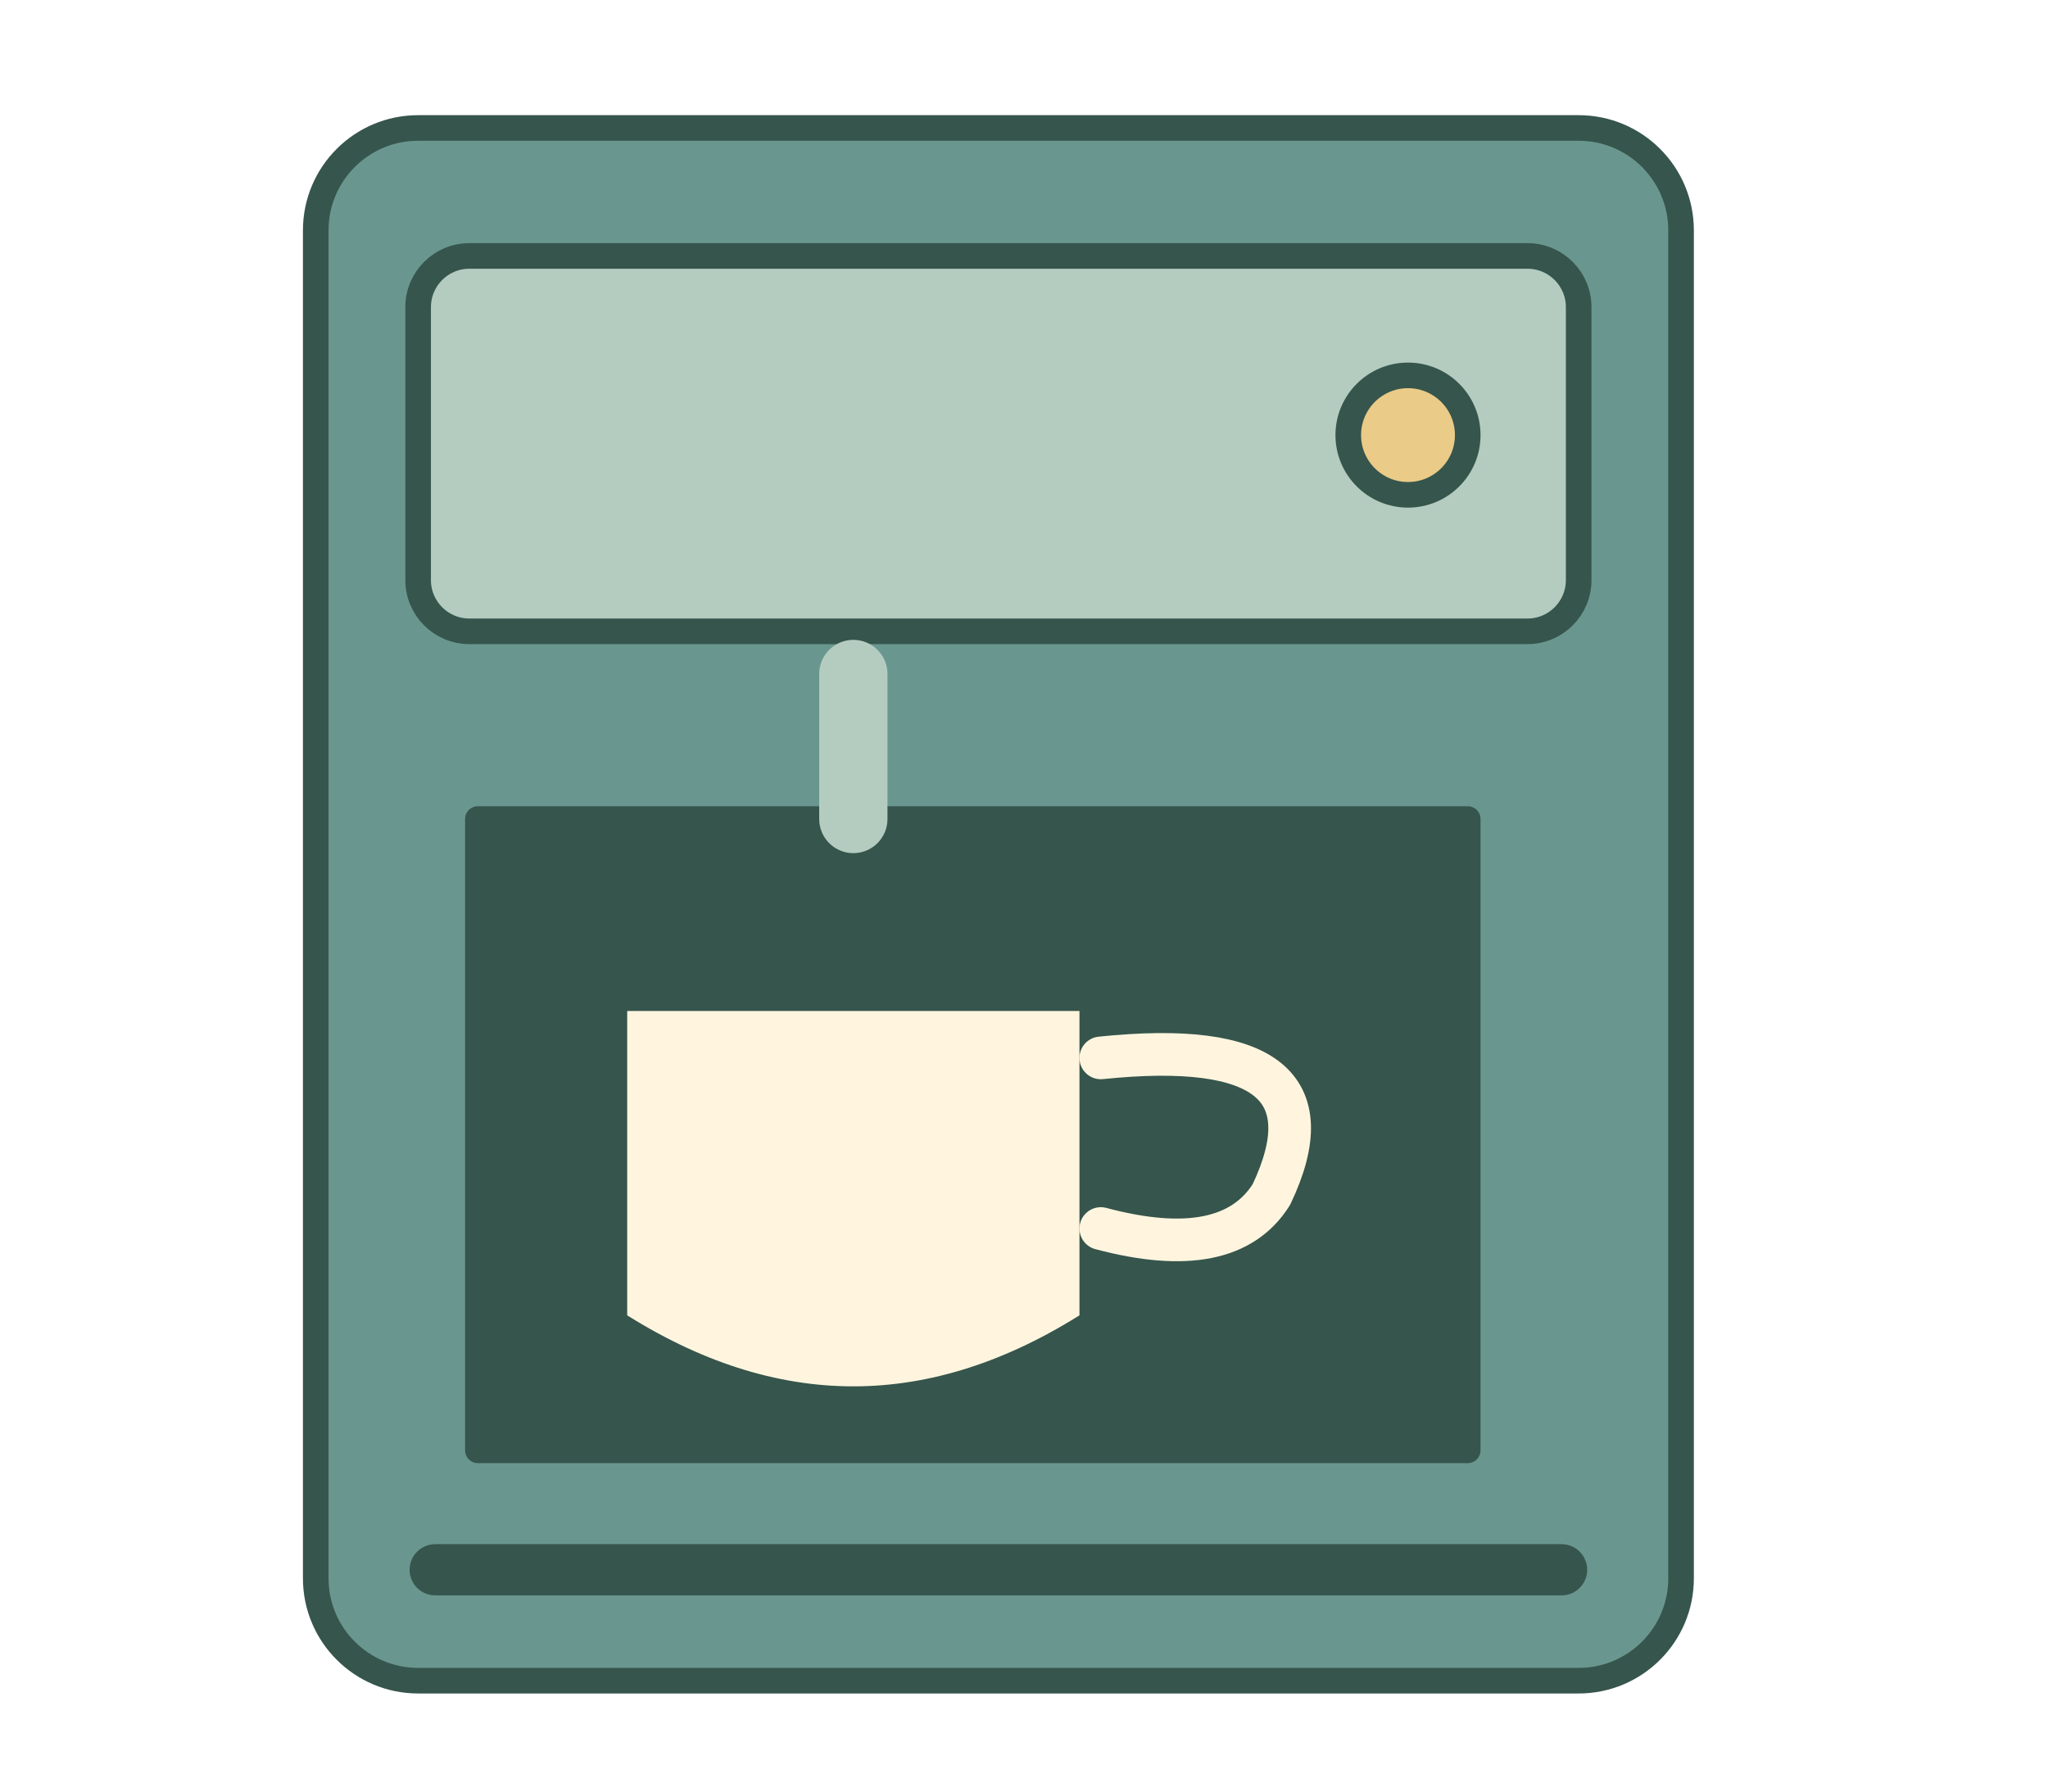
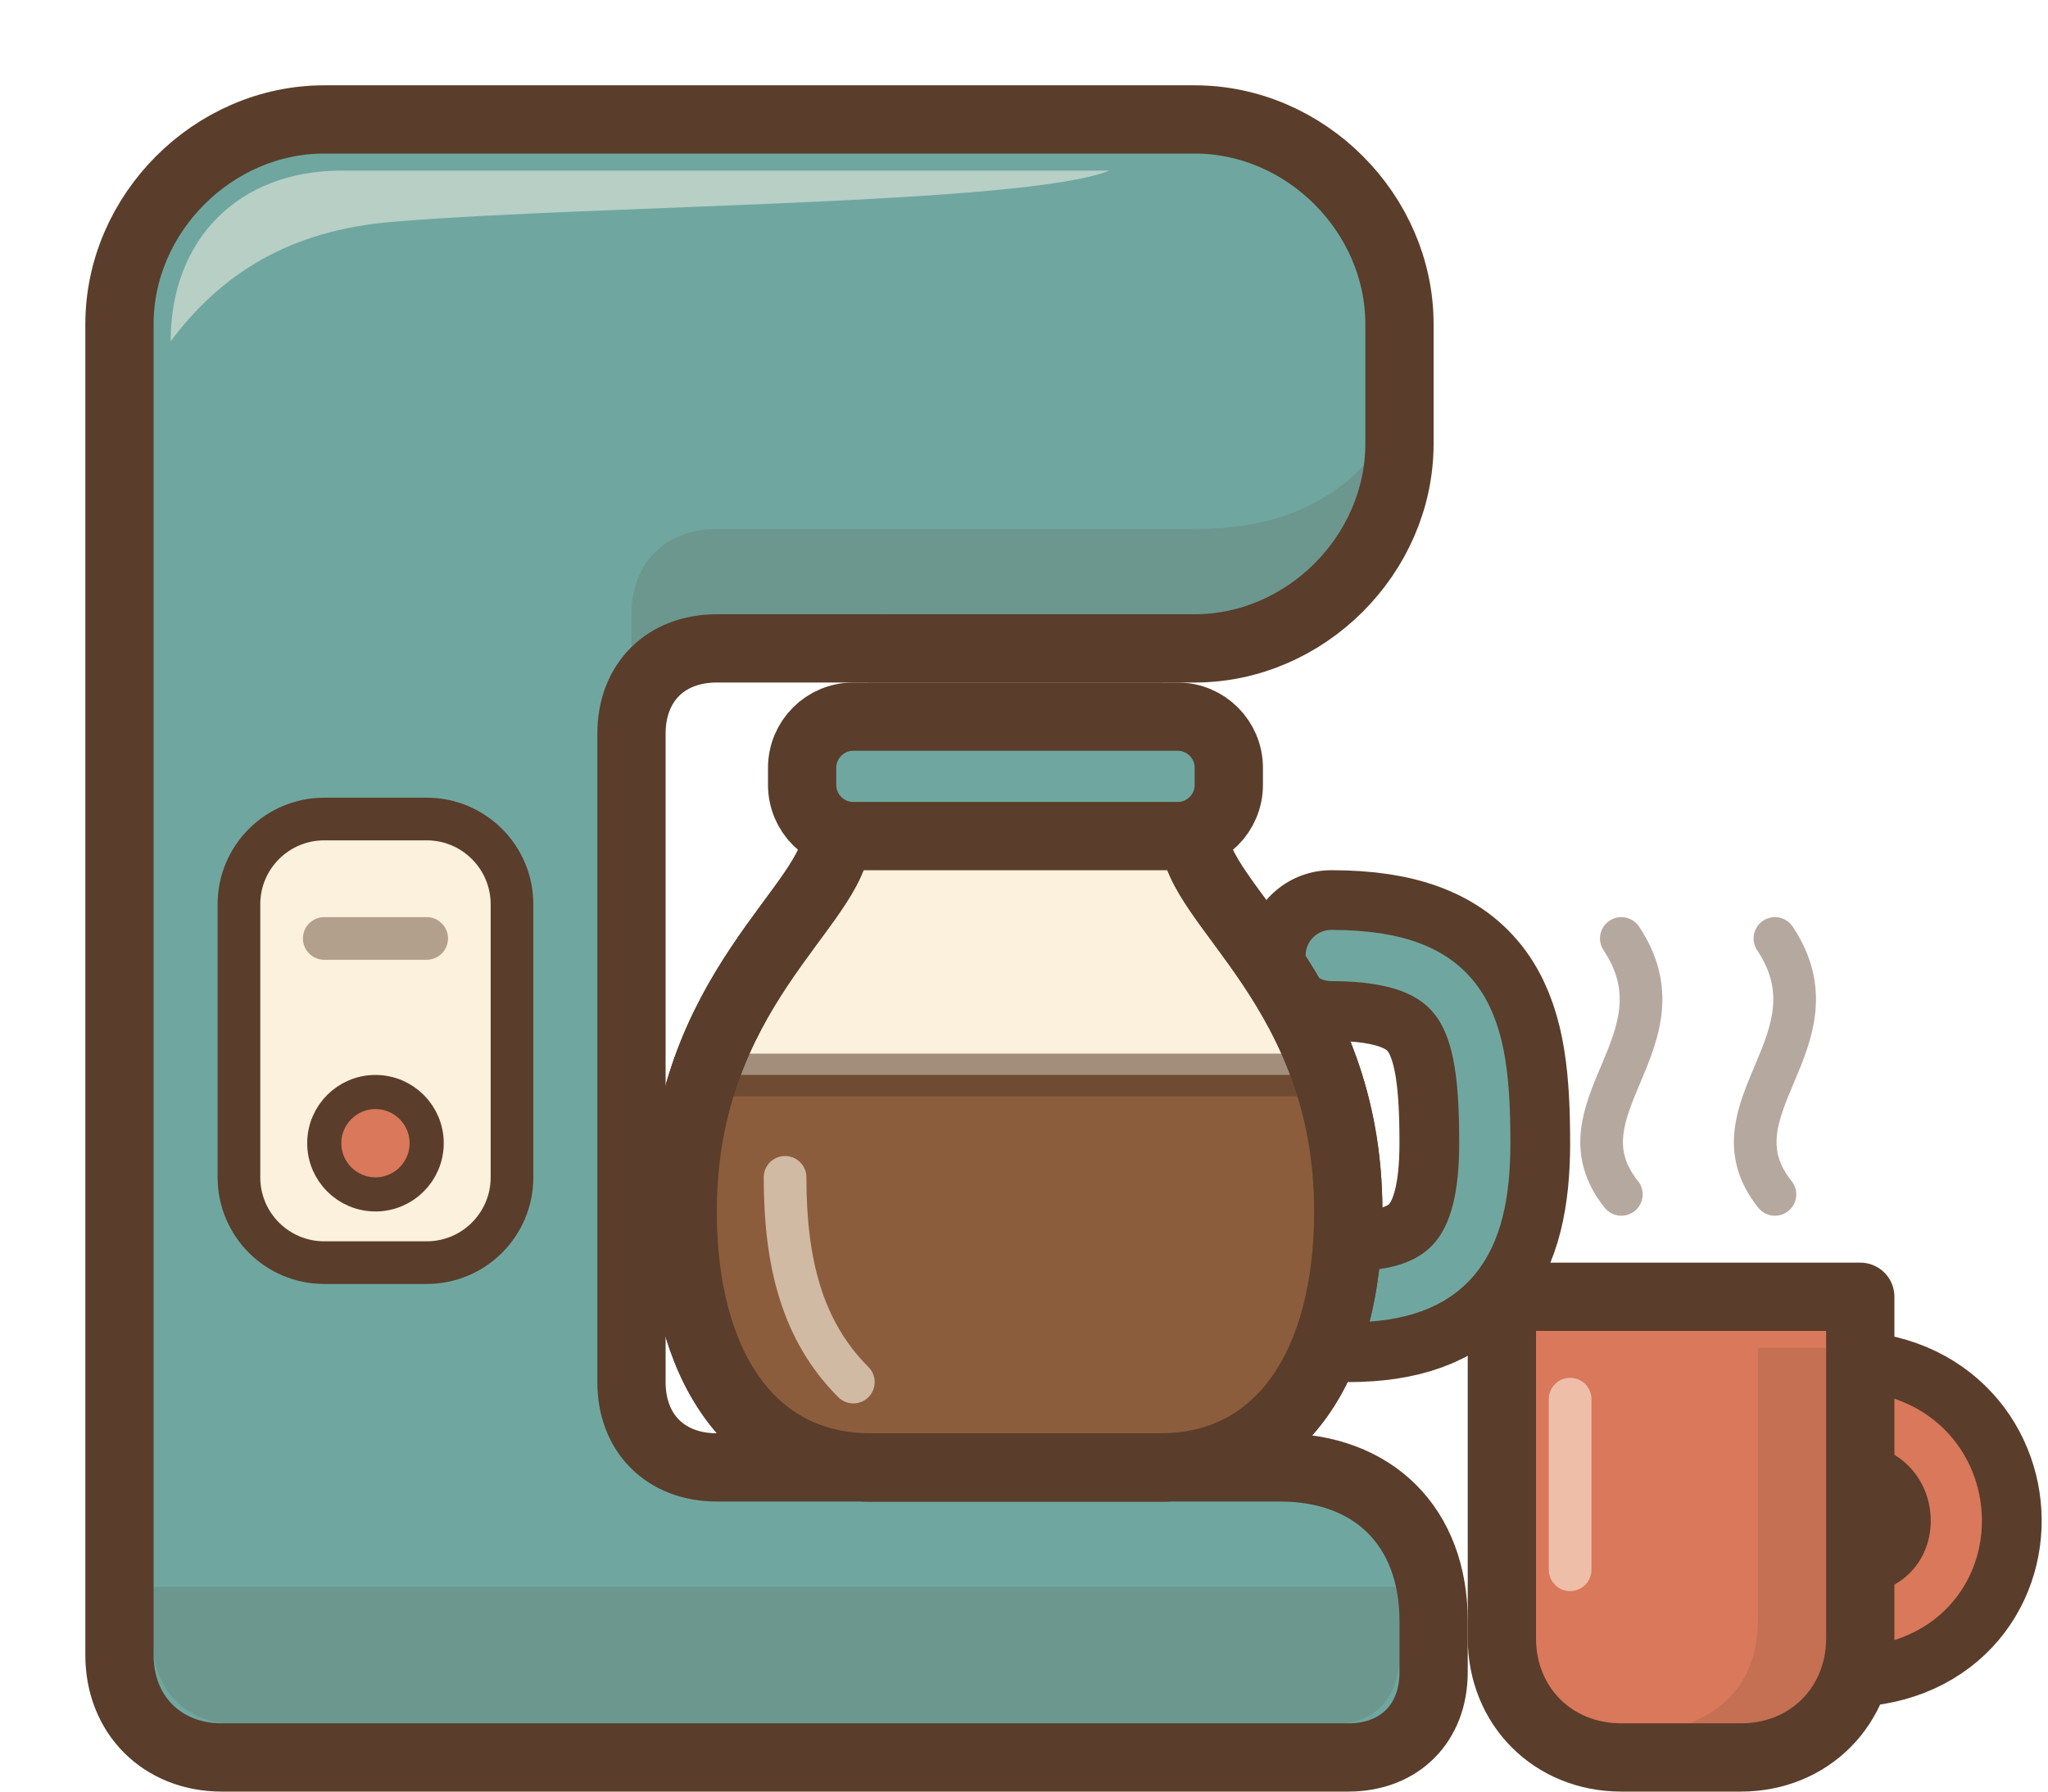
<svg xmlns="http://www.w3.org/2000/svg" viewBox="0 0 240 210">
-   <g fill="none" stroke="#36554c" stroke-width="3" stroke-linecap="round" stroke-linejoin="round">
-     <rect x="37" y="15" width="160" height="182" rx="12" fill="#69978f" />
-     <rect x="49" y="30" width="136" height="44" rx="6" fill="#b4ccc0" />
-     <path d="M56 96h116v74H56z" fill="#36554c" />
-     <path d="M72 117h56v38q-28 18-56 0z" fill="#fff5df" />
-     <path d="M129 124q29-3 20 16-5 8-20 4" fill="none" stroke="#fff5df" stroke-width="5" />
-     <path d="M100 79v17" stroke="#b4ccc0" stroke-width="8" />
-     <path d="M51 184h132" stroke="#36554c" stroke-width="6" />
-     <circle cx="165" cy="51" r="7" fill="#eacb87" />
+   <g stroke="#5a3d2b" stroke-width="8" stroke-linecap="round" stroke-linejoin="round">
+     <path d="M190 140C182 130 198 122 190 110M208 140C200 130 216 122 208 110" fill="none" stroke-width="5" opacity=".45" />
+     <path d="M38 14H140C153 14 164 25 164 38V52C164 65 153 76 140 76H84C78 76 74 80 74 86V162C74 168 78 172 84 172H150C161 172 168 179 168 190V196C168 202 164 206 158 206H26C19 206 14 201 14 194V38C14 25 25 14 38 14z" fill="#6fa7a0" />
+     <path d="M20 40C20 28 28 20 40 20H130C120 24 70 24 46 26C34 27 26 32 20 40z" fill="#fff8ea" opacity=".5" stroke="none" />
+     <path d="M74 76H140C150 76 158 72 162 64V52C156 60 148 62 140 62H84C78 62 74 66 74 72z" fill="#5a3d2b" opacity=".16" stroke="none" />
+     <path d="M18 186H164V194C164 199 161 202 157 202H27C22 202 18 198 18 193z" fill="#5a3d2b" opacity=".16" stroke="none" />
+     <rect x="28" y="96" width="32" height="52" rx="10" fill="#fbf1dc" stroke-width="5" />
+     <circle cx="44" cy="134" r="6" fill="#d9785a" stroke-width="4" />
+     <path d="M38 110H50" fill="none" stroke-width="5" opacity=".45" />
+     <path d="M104 76H134L128 86H110z" fill="#5a3d2b" opacity=".35" />
+     <path d="M156 112C172 112 174 120 174 134C174 146 170 152 158 152" fill="none" stroke-width="20" />
+     <path d="M156 112C172 112 174 120 174 134C174 146 170 152 158 152" fill="none" stroke="#6fa7a0" stroke-width="6" />
+     <path d="M98 90H140V98C140 106 158 116 158 142C158 160 150 172 136 172H102C88 172 80 160 80 142C80 116 98 106 98 98z" fill="#fbf1dc" />
+     <path d="M84 126H154C157 132 158 136 158 142C158 160 150 172 136 172H102C88 172 80 160 80 142C80 136 81 132 84 126z" fill="#a86f45" stroke="none" />
+     <path d="M84 126H154C157 132 158 136 158 142C158 160 150 172 136 172H102C88 172 80 160 80 142C80 136 81 132 84 126z" fill="#5a3d2b" opacity=".35" stroke="none" />
+     <path d="M84 126H154" fill="none" stroke-width="5" opacity=".55" />
+     <path d="M98 90H140V98C140 106 158 116 158 142C158 160 150 172 136 172H102C88 172 80 160 80 142C80 116 98 106 98 98z" fill="none" />
+     <path d="M92 138C92 148 94 156 100 162" fill="none" stroke="#fff8ea" stroke-width="5" opacity=".6" />
+     <rect x="94" y="84" width="50" height="14" rx="6" fill="#6fa7a0" />
+     <path d="M216 166C234 166 234 192 214 190" fill="none" stroke-width="20" />
+     <path d="M216 166C234 166 234 192 214 190" fill="none" stroke="#d9785a" stroke-width="6" />
+     <path d="M176 152H218V192C218 200 212 206 204 206H190C182 206 176 200 176 192z" fill="#d9785a" />
+     <path d="M206 158V190C206 196 203 200 198 202H204C210 202 214 198 214 192V158z" fill="#5a3d2b" opacity=".16" stroke="none" />
+     <path d="M184 164V184" fill="none" stroke="#fff8ea" stroke-width="5" opacity=".55" />
  </g>
</svg>
